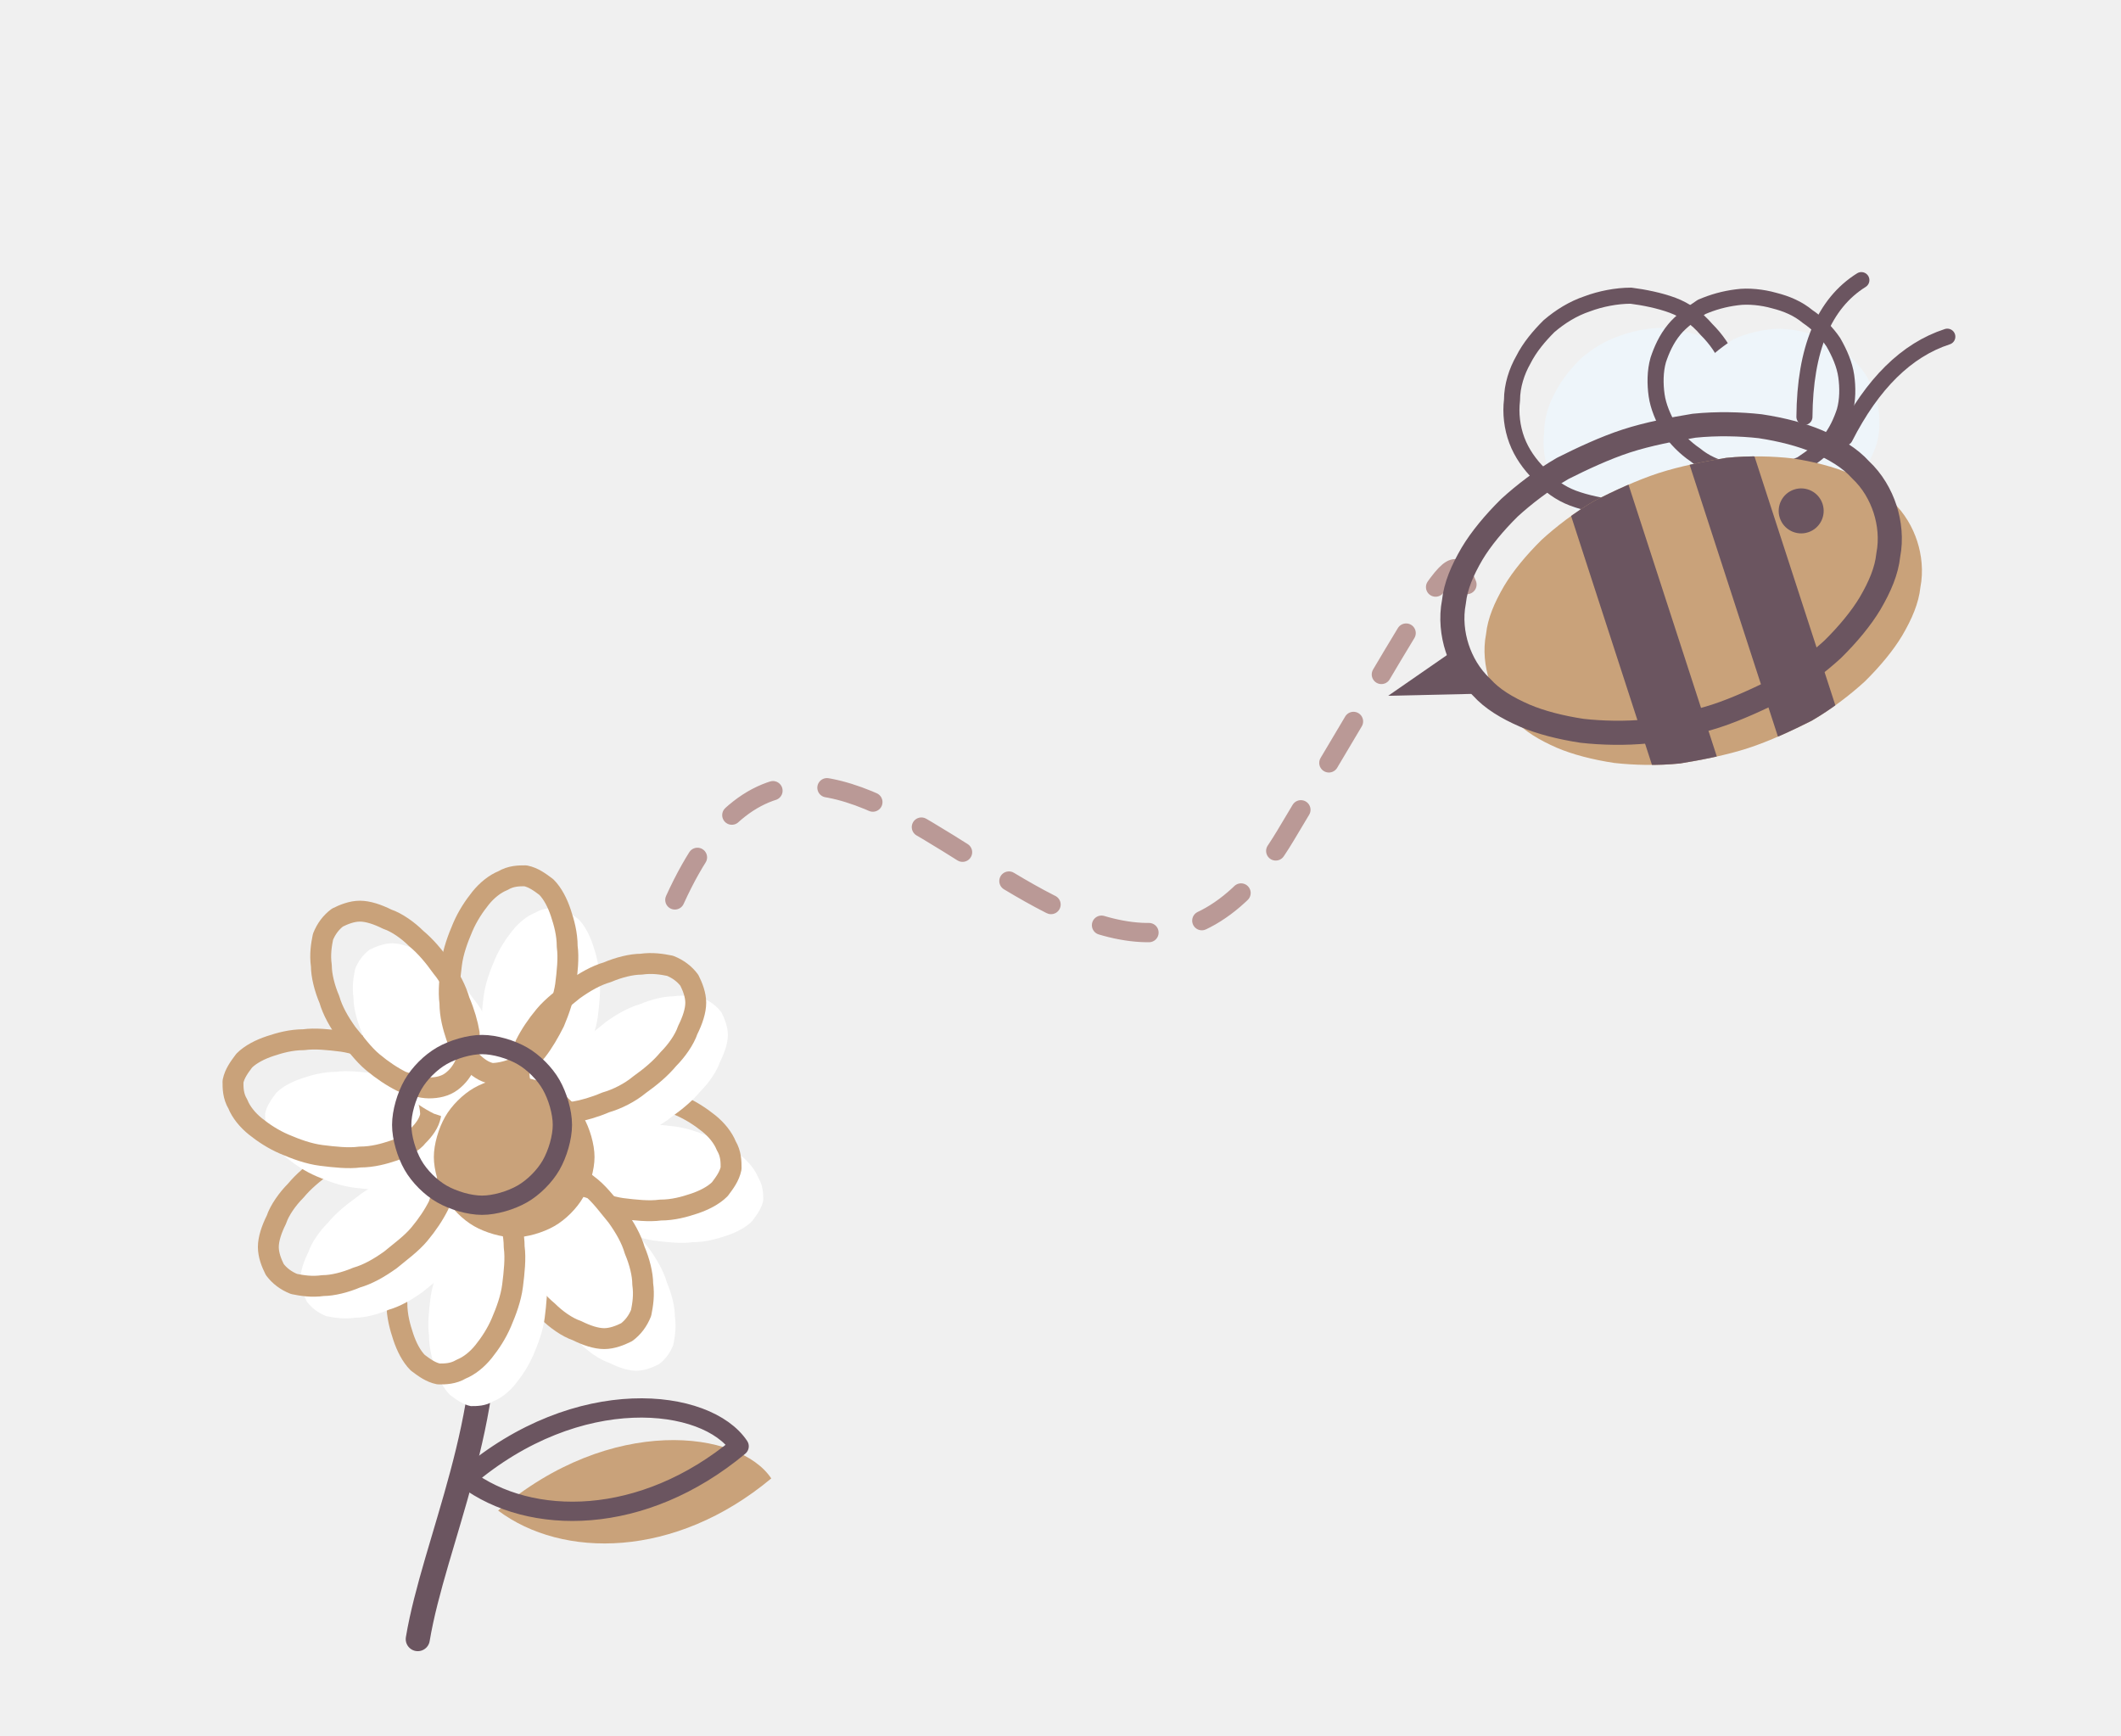
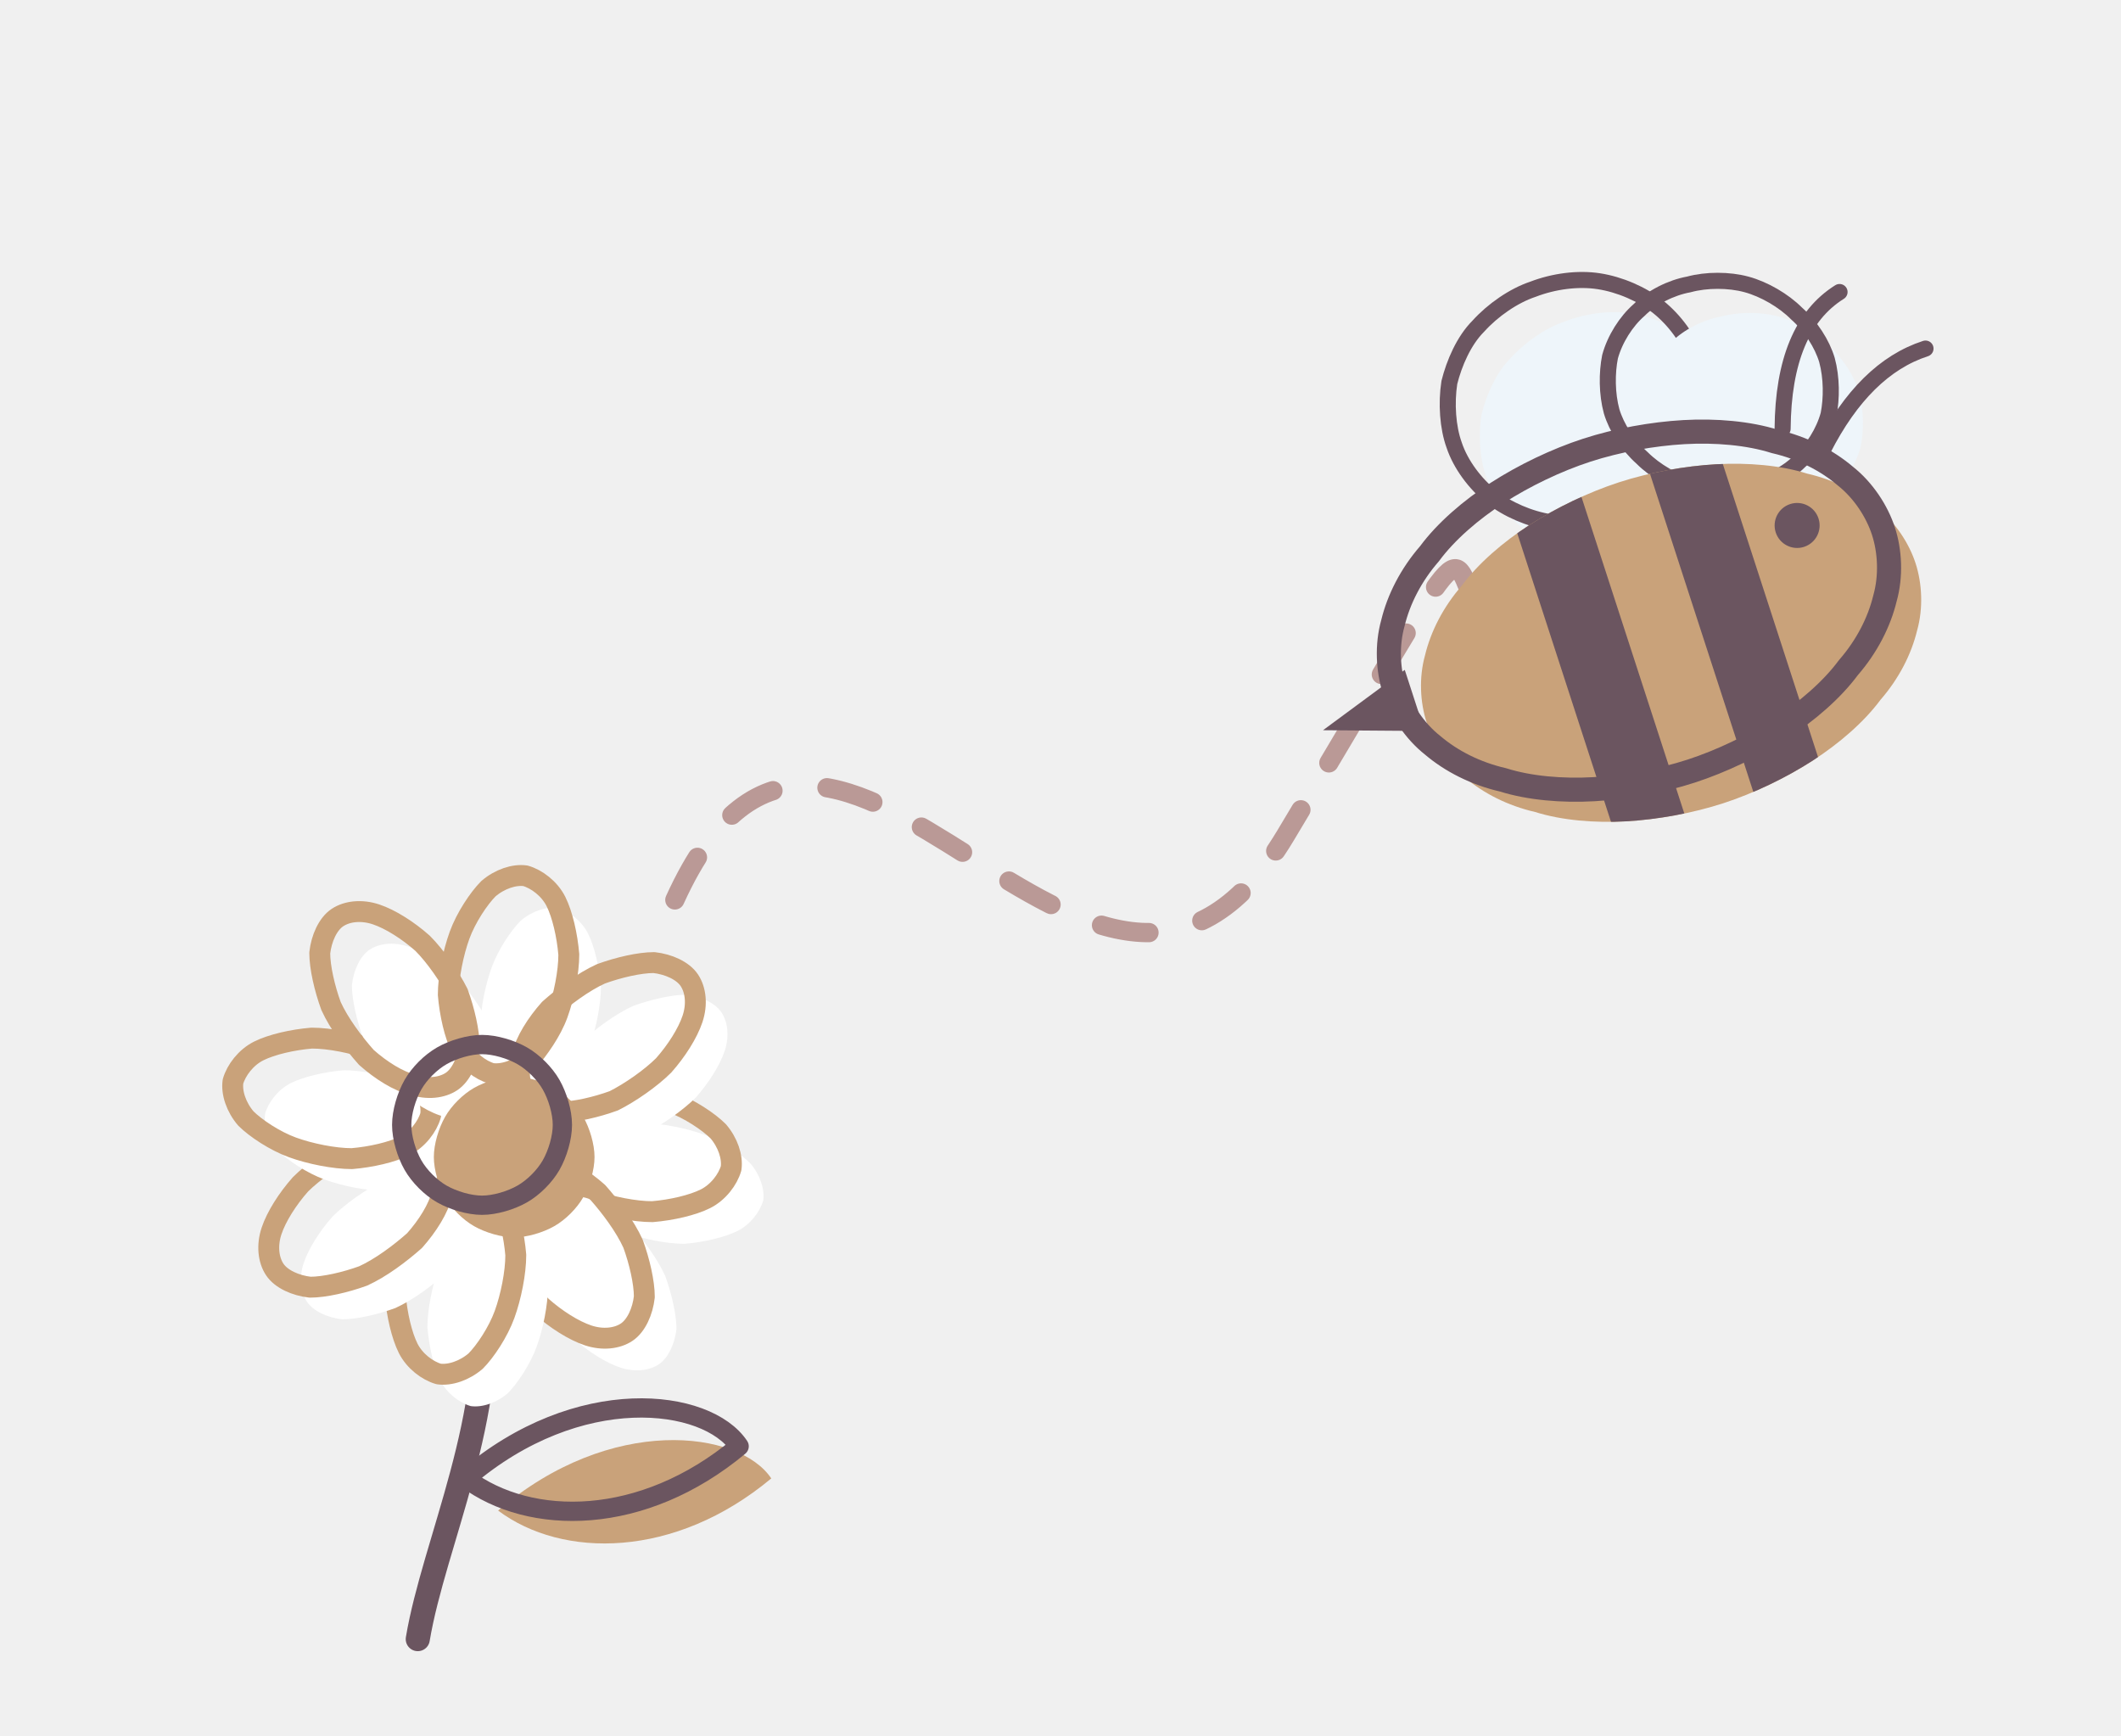
<svg xmlns="http://www.w3.org/2000/svg" viewBox="0 0 132 108" width="132" height="108" fill="none" stroke-linecap="round" stroke-linejoin="round">
  <path d="M42 56C52 34 68 72 80 52S90 34 92 38" fill="none" stroke="#96605A" stroke-width="1.2" stroke-opacity=".6" stroke-dasharray="3 3.4" />
  <path d="M30 80C31 88 27 96 26 102" fill="none" stroke="#6B5560" stroke-width="1.5" />
  <path d="M29 92C36 86 44 87 46 90C40 95 33 95 29 92Z" fill="#C9A27A" transform="translate(2 2)" />
  <path d="M29 92C36 86 44 87 46 90C40 95 33 95 29 92Z" fill="none" stroke="#6B5560" stroke-width="1.2" />
-   <path d="M45.5 72.7 C45.4 73.2 45.1 73.6 44.8 74 C44.4 74.4 43.8 74.7 43.2 74.9 C42.6 75.1 41.9 75.3 41.1 75.3 C40.4 75.4 39.5 75.3 38.7 75.2 C38 75.1 37.1 74.8 36.4 74.5 C35.8 74.2 35.1 73.8 34.6 73.4 C34.1 73 33.7 72.5 33.5 72 C33.3 71.5 33.2 71 33.2 70.6 C33.3 70.1 33.6 69.7 34 69.3 C34.3 68.9 34.9 68.6 35.5 68.4 C36.1 68.2 36.8 68 37.6 68 C38.3 67.9 39.2 68 40 68.1 C40.8 68.2 41.6 68.5 42.3 68.8 C43 69.1 43.6 69.5 44.1 69.9 C44.6 70.3 45 70.8 45.2 71.3 C45.5 71.8 45.5 72.3 45.5 72.7Z" fill="#FFFFFF" transform="translate(2 2)" />
-   <path d="M45.5 72.7 C45.4 73.2 45.1 73.6 44.8 74 C44.4 74.4 43.8 74.7 43.2 74.9 C42.6 75.1 41.9 75.3 41.1 75.3 C40.4 75.4 39.5 75.3 38.7 75.2 C38 75.1 37.1 74.8 36.4 74.5 C35.8 74.2 35.1 73.8 34.6 73.4 C34.1 73 33.7 72.5 33.5 72 C33.3 71.5 33.2 71 33.2 70.6 C33.3 70.1 33.6 69.7 34 69.3 C34.3 68.9 34.9 68.6 35.5 68.4 C36.1 68.2 36.8 68 37.6 68 C38.3 67.9 39.2 68 40 68.1 C40.8 68.2 41.6 68.5 42.3 68.8 C43 69.1 43.6 69.5 44.1 69.9 C44.6 70.3 45 70.8 45.2 71.3 C45.5 71.8 45.5 72.3 45.5 72.7Z" fill="none" stroke="#C9A27A" stroke-width="1.3" />
-   <path d="M39 82.9 C38.6 83.1 38.1 83.3 37.6 83.3 C37.1 83.3 36.5 83.1 35.9 82.8 C35.3 82.6 34.6 82.1 34.1 81.6 C33.5 81.1 33 80.5 32.5 79.8 C32 79.2 31.6 78.4 31.4 77.7 C31.1 77 30.9 76.3 30.8 75.7 C30.8 75 30.9 74.4 31 73.9 C31.2 73.4 31.5 73 31.9 72.7 C32.3 72.4 32.8 72.3 33.3 72.3 C33.8 72.3 34.4 72.5 35 72.7 C35.6 73 36.2 73.4 36.8 73.9 C37.4 74.4 37.9 75.1 38.4 75.7 C38.9 76.4 39.3 77.1 39.5 77.8 C39.8 78.5 40 79.3 40 79.9 C40.1 80.6 40 81.2 39.9 81.7 C39.7 82.2 39.4 82.6 39 82.9Z" fill="#FFFFFF" transform="translate(2 2)" />
-   <path d="M39 82.9 C38.6 83.1 38.1 83.3 37.6 83.3 C37.1 83.3 36.5 83.1 35.9 82.8 C35.3 82.6 34.6 82.1 34.1 81.6 C33.5 81.1 33 80.5 32.5 79.8 C32 79.2 31.6 78.4 31.4 77.7 C31.1 77 30.9 76.3 30.8 75.7 C30.8 75 30.9 74.4 31 73.9 C31.2 73.4 31.5 73 31.9 72.7 C32.3 72.4 32.8 72.3 33.3 72.3 C33.8 72.3 34.4 72.5 35 72.7 C35.6 73 36.2 73.4 36.8 73.9 C37.4 74.4 37.9 75.1 38.4 75.7 C38.9 76.4 39.3 77.1 39.5 77.8 C39.8 78.5 40 79.3 40 79.9 C40.1 80.6 40 81.2 39.9 81.7 C39.7 82.2 39.4 82.6 39 82.9Z" fill="none" stroke="#C9A27A" stroke-width="1.3" />
-   <path d="M27.3 85.5 C26.8 85.4 26.4 85.1 26 84.8 C25.6 84.4 25.3 83.8 25.1 83.2 C24.9 82.6 24.7 81.9 24.7 81.1 C24.6 80.4 24.7 79.5 24.8 78.7 C24.9 78 25.2 77.1 25.5 76.4 C25.8 75.8 26.2 75.1 26.6 74.6 C27 74.1 27.5 73.7 28 73.5 C28.5 73.3 29 73.2 29.4 73.2 C29.9 73.3 30.3 73.6 30.7 74 C31.1 74.3 31.4 74.9 31.6 75.5 C31.8 76.1 32 76.8 32 77.6 C32.1 78.3 32 79.2 31.9 80 C31.8 80.8 31.5 81.6 31.2 82.3 C30.9 83 30.5 83.6 30.1 84.1 C29.7 84.6 29.2 85 28.7 85.2 C28.2 85.5 27.7 85.5 27.3 85.5Z" fill="#FFFFFF" transform="translate(2 2)" />
-   <path d="M27.3 85.5 C26.8 85.4 26.4 85.1 26 84.8 C25.6 84.4 25.3 83.8 25.1 83.2 C24.9 82.6 24.7 81.9 24.7 81.1 C24.6 80.4 24.7 79.5 24.8 78.7 C24.9 78 25.2 77.1 25.5 76.4 C25.8 75.8 26.2 75.1 26.6 74.6 C27 74.1 27.5 73.7 28 73.5 C28.5 73.3 29 73.2 29.4 73.2 C29.9 73.3 30.3 73.6 30.7 74 C31.1 74.3 31.4 74.9 31.6 75.5 C31.8 76.1 32 76.8 32 77.6 C32.1 78.3 32 79.2 31.9 80 C31.8 80.8 31.5 81.6 31.2 82.3 C30.9 83 30.5 83.6 30.1 84.1 C29.7 84.6 29.2 85 28.7 85.2 C28.2 85.5 27.7 85.5 27.3 85.5Z" fill="none" stroke="#C9A27A" stroke-width="1.3" />
-   <path d="M17.1 79 C16.9 78.6 16.7 78.1 16.7 77.6 C16.7 77.1 16.9 76.5 17.2 75.9 C17.4 75.3 17.9 74.6 18.4 74.1 C18.9 73.5 19.5 73 20.2 72.5 C20.8 72 21.6 71.6 22.3 71.4 C23 71.1 23.7 70.9 24.3 70.8 C25 70.8 25.6 70.9 26.1 71 C26.6 71.2 27 71.5 27.3 71.9 C27.6 72.3 27.7 72.8 27.7 73.3 C27.7 73.8 27.5 74.4 27.3 75 C27 75.6 26.6 76.2 26.1 76.8 C25.6 77.4 24.9 77.9 24.3 78.4 C23.6 78.9 22.9 79.3 22.2 79.5 C21.5 79.8 20.7 80 20.1 80 C19.4 80.1 18.8 80 18.3 79.9 C17.8 79.7 17.4 79.4 17.1 79Z" fill="#FFFFFF" transform="translate(2 2)" />
-   <path d="M17.1 79 C16.9 78.6 16.7 78.1 16.7 77.6 C16.7 77.1 16.9 76.5 17.2 75.9 C17.4 75.3 17.9 74.6 18.4 74.1 C18.9 73.5 19.5 73 20.2 72.5 C20.8 72 21.6 71.6 22.3 71.4 C23 71.1 23.7 70.9 24.3 70.8 C25 70.8 25.6 70.9 26.1 71 C26.6 71.2 27 71.5 27.3 71.9 C27.6 72.3 27.7 72.8 27.7 73.3 C27.7 73.8 27.5 74.4 27.3 75 C27 75.6 26.6 76.2 26.1 76.8 C25.6 77.4 24.9 77.9 24.3 78.4 C23.6 78.9 22.9 79.3 22.2 79.5 C21.5 79.8 20.7 80 20.1 80 C19.4 80.1 18.8 80 18.3 79.9 C17.8 79.7 17.4 79.4 17.1 79Z" fill="none" stroke="#C9A27A" stroke-width="1.3" />
-   <path d="M14.5 67.3 C14.6 66.8 14.9 66.4 15.2 66 C15.6 65.6 16.2 65.3 16.8 65.1 C17.4 64.9 18.1 64.7 18.9 64.7 C19.6 64.6 20.5 64.7 21.3 64.8 C22 64.9 22.9 65.2 23.6 65.5 C24.2 65.8 24.9 66.2 25.4 66.6 C25.9 67 26.3 67.5 26.5 68 C26.7 68.5 26.8 69 26.8 69.4 C26.7 69.9 26.4 70.3 26 70.7 C25.7 71.1 25.1 71.4 24.5 71.6 C23.9 71.8 23.2 72 22.4 72 C21.7 72.1 20.8 72 20 71.9 C19.2 71.8 18.4 71.5 17.7 71.2 C17 70.9 16.4 70.5 15.9 70.1 C15.4 69.7 15 69.2 14.8 68.7 C14.5 68.2 14.5 67.7 14.5 67.3Z" fill="#FFFFFF" transform="translate(2 2)" />
-   <path d="M14.5 67.3 C14.6 66.8 14.9 66.4 15.2 66 C15.6 65.6 16.2 65.3 16.8 65.1 C17.4 64.9 18.1 64.7 18.9 64.7 C19.6 64.6 20.5 64.7 21.3 64.8 C22 64.9 22.9 65.2 23.6 65.5 C24.2 65.8 24.9 66.2 25.4 66.6 C25.9 67 26.3 67.5 26.5 68 C26.7 68.5 26.8 69 26.8 69.4 C26.7 69.9 26.4 70.3 26 70.7 C25.7 71.1 25.1 71.4 24.5 71.6 C23.9 71.8 23.2 72 22.4 72 C21.7 72.1 20.8 72 20 71.9 C19.2 71.8 18.4 71.5 17.7 71.2 C17 70.9 16.4 70.5 15.9 70.1 C15.4 69.7 15 69.2 14.8 68.7 C14.5 68.2 14.5 67.7 14.5 67.3Z" fill="none" stroke="#C9A27A" stroke-width="1.3" />
-   <path d="M21 57.1 C21.4 56.9 21.9 56.7 22.4 56.7 C22.9 56.7 23.5 56.9 24.1 57.2 C24.7 57.4 25.4 57.9 25.9 58.4 C26.5 58.9 27 59.5 27.5 60.2 C28 60.8 28.4 61.6 28.6 62.3 C28.9 63 29.1 63.7 29.2 64.3 C29.2 65 29.1 65.6 29 66.1 C28.8 66.6 28.5 67 28.1 67.3 C27.7 67.6 27.2 67.7 26.7 67.7 C26.2 67.7 25.6 67.5 25 67.3 C24.4 67 23.8 66.6 23.2 66.1 C22.6 65.6 22.1 64.9 21.6 64.3 C21.1 63.6 20.7 62.9 20.5 62.2 C20.2 61.5 20 60.7 20 60.1 C19.9 59.4 20 58.8 20.1 58.3 C20.3 57.8 20.6 57.4 21 57.1Z" fill="#FFFFFF" transform="translate(2 2)" />
-   <path d="M21 57.1 C21.4 56.9 21.9 56.7 22.4 56.7 C22.9 56.7 23.5 56.9 24.1 57.2 C24.7 57.4 25.4 57.9 25.9 58.4 C26.5 58.9 27 59.5 27.5 60.2 C28 60.8 28.4 61.6 28.6 62.3 C28.9 63 29.1 63.7 29.2 64.3 C29.2 65 29.1 65.6 29 66.1 C28.8 66.6 28.5 67 28.1 67.3 C27.7 67.6 27.2 67.7 26.7 67.7 C26.2 67.7 25.6 67.5 25 67.3 C24.4 67 23.8 66.6 23.2 66.1 C22.6 65.6 22.1 64.9 21.6 64.3 C21.1 63.6 20.7 62.9 20.5 62.2 C20.2 61.5 20 60.7 20 60.1 C19.9 59.4 20 58.8 20.1 58.3 C20.3 57.8 20.6 57.4 21 57.1Z" fill="none" stroke="#C9A27A" stroke-width="1.3" />
-   <path d="M32.7 54.5 C33.2 54.6 33.6 54.9 34 55.2 C34.4 55.6 34.7 56.2 34.9 56.8 C35.1 57.4 35.3 58.1 35.3 58.9 C35.4 59.6 35.3 60.5 35.2 61.3 C35.1 62 34.8 62.9 34.5 63.6 C34.2 64.2 33.8 64.9 33.4 65.4 C33 65.9 32.5 66.3 32 66.5 C31.5 66.7 31 66.8 30.6 66.8 C30.1 66.7 29.7 66.4 29.3 66 C28.9 65.7 28.6 65.1 28.4 64.5 C28.2 63.9 28 63.2 28 62.4 C27.9 61.7 28 60.8 28.1 60 C28.2 59.2 28.5 58.4 28.8 57.7 C29.1 57 29.5 56.4 29.9 55.9 C30.3 55.4 30.8 55 31.3 54.8 C31.8 54.5 32.3 54.5 32.7 54.5Z" fill="#FFFFFF" transform="translate(2 2)" />
-   <path d="M32.7 54.5 C33.2 54.6 33.6 54.9 34 55.2 C34.4 55.6 34.7 56.2 34.9 56.8 C35.1 57.4 35.3 58.1 35.3 58.9 C35.4 59.6 35.3 60.5 35.2 61.3 C35.1 62 34.8 62.9 34.5 63.6 C34.2 64.2 33.8 64.9 33.4 65.4 C33 65.9 32.5 66.3 32 66.5 C31.5 66.7 31 66.8 30.6 66.8 C30.1 66.7 29.7 66.4 29.3 66 C28.9 65.7 28.6 65.1 28.4 64.5 C28.2 63.9 28 63.2 28 62.4 C27.9 61.7 28 60.8 28.1 60 C28.2 59.2 28.5 58.4 28.8 57.7 C29.1 57 29.5 56.4 29.9 55.9 C30.3 55.4 30.8 55 31.3 54.8 C31.8 54.5 32.3 54.5 32.7 54.5Z" fill="none" stroke="#C9A27A" stroke-width="1.3" />
-   <path d="M42.9 61 C43.1 61.4 43.3 61.9 43.3 62.4 C43.3 62.9 43.1 63.5 42.8 64.1 C42.6 64.7 42.1 65.4 41.6 65.9 C41.1 66.5 40.5 67 39.8 67.5 C39.2 68 38.4 68.4 37.7 68.6 C37 68.9 36.3 69.1 35.7 69.2 C35 69.2 34.4 69.1 33.9 69 C33.4 68.8 33 68.5 32.7 68.1 C32.4 67.7 32.3 67.2 32.3 66.7 C32.3 66.2 32.5 65.6 32.7 65 C33 64.4 33.4 63.8 33.9 63.2 C34.4 62.6 35.1 62.1 35.7 61.6 C36.4 61.1 37.1 60.7 37.8 60.5 C38.5 60.2 39.3 60 39.9 60 C40.6 59.9 41.2 60 41.7 60.1 C42.2 60.3 42.6 60.6 42.9 61Z" fill="#FFFFFF" transform="translate(2 2)" />
-   <path d="M42.9 61 C43.1 61.4 43.3 61.9 43.3 62.4 C43.3 62.9 43.1 63.5 42.8 64.1 C42.6 64.7 42.1 65.4 41.6 65.9 C41.1 66.5 40.5 67 39.8 67.5 C39.2 68 38.4 68.4 37.7 68.6 C37 68.9 36.3 69.1 35.7 69.2 C35 69.2 34.4 69.1 33.9 69 C33.4 68.8 33 68.5 32.7 68.1 C32.4 67.7 32.3 67.2 32.3 66.7 C32.3 66.2 32.5 65.6 32.7 65 C33 64.4 33.4 63.8 33.9 63.2 C34.4 62.6 35.1 62.1 35.7 61.6 C36.4 61.1 37.1 60.7 37.8 60.5 C38.5 60.2 39.3 60 39.9 60 C40.6 59.9 41.2 60 41.7 60.1 C42.2 60.3 42.6 60.6 42.9 61Z" fill="none" stroke="#C9A27A" stroke-width="1.3" />
+   <path d="M45.5 72.7 C45.3 73.4 44.7 74.2 43.9 74.6 C43.1 75 41.8 75.3 40.6 75.4 C39.5 75.4 38 75.1 36.9 74.7 C35.8 74.3 34.7 73.5 34 72.9 C33.4 72.2 33.1 71.3 33.2 70.6 C33.4 69.9 34 69.1 34.8 68.7 C35.6 68.3 36.9 68 38.1 67.9 C39.2 67.9 40.7 68.2 41.8 68.6 C42.9 69 44.1 69.8 44.7 70.4 C45.3 71.1 45.6 72 45.5 72.7Z" fill="#FFFFFF" transform="translate(2 2)" />
+   <path d="M45.5 72.7 C45.3 73.4 44.7 74.2 43.9 74.6 C43.1 75 41.8 75.3 40.6 75.4 C39.5 75.4 38 75.1 36.9 74.7 C35.8 74.3 34.7 73.5 34 72.9 C33.4 72.2 33.1 71.3 33.2 70.6 C33.4 69.9 34 69.1 34.8 68.7 C35.6 68.3 36.9 68 38.1 67.9 C39.2 67.9 40.7 68.2 41.8 68.6 C42.9 69 44.1 69.8 44.7 70.4 C45.3 71.1 45.6 72 45.5 72.7Z" fill="none" stroke="#C9A27A" stroke-width="1.3" />
+   <path d="M39 82.9 C38.4 83.3 37.5 83.4 36.6 83.1 C35.7 82.8 34.6 82.1 33.7 81.3 C32.9 80.5 32 79.2 31.5 78.2 C31.1 77.1 30.8 75.8 30.8 74.9 C30.9 74 31.3 73.1 31.9 72.7 C32.5 72.3 33.4 72.2 34.3 72.5 C35.2 72.7 36.3 73.4 37.2 74.2 C38 75.1 38.9 76.3 39.4 77.4 C39.8 78.5 40.1 79.8 40.1 80.7 C40 81.6 39.6 82.5 39 82.9Z" fill="#FFFFFF" transform="translate(2 2)" />
+   <path d="M39 82.9 C38.4 83.3 37.5 83.4 36.6 83.1 C35.7 82.8 34.6 82.1 33.7 81.3 C32.9 80.5 32 79.2 31.5 78.2 C31.1 77.1 30.8 75.8 30.8 74.9 C30.9 74 31.3 73.1 31.9 72.7 C32.5 72.3 33.4 72.2 34.3 72.5 C35.2 72.7 36.3 73.4 37.2 74.2 C38 75.1 38.9 76.3 39.4 77.4 C39.8 78.5 40.1 79.8 40.1 80.7 C40 81.6 39.6 82.5 39 82.9Z" fill="none" stroke="#C9A27A" stroke-width="1.3" />
+   <path d="M27.3 85.5 C26.6 85.3 25.8 84.7 25.4 83.9 C25 83.1 24.7 81.8 24.6 80.6 C24.6 79.5 24.9 78 25.3 76.9 C25.7 75.8 26.5 74.7 27.1 74 C27.8 73.4 28.7 73.1 29.4 73.2 C30.1 73.4 30.9 74 31.3 74.8 C31.7 75.6 32 76.9 32.1 78.1 C32.1 79.2 31.8 80.7 31.4 81.8 C31 82.9 30.2 84.1 29.6 84.7 C28.9 85.3 28 85.6 27.3 85.5Z" fill="#FFFFFF" transform="translate(2 2)" />
+   <path d="M27.3 85.5 C26.6 85.3 25.8 84.7 25.4 83.9 C25 83.1 24.7 81.8 24.6 80.6 C24.6 79.5 24.9 78 25.3 76.9 C25.7 75.8 26.5 74.7 27.1 74 C27.8 73.4 28.7 73.1 29.4 73.2 C30.1 73.4 30.9 74 31.3 74.8 C31.7 75.6 32 76.9 32.1 78.1 C32.1 79.2 31.8 80.7 31.4 81.8 C31 82.9 30.2 84.1 29.6 84.7 C28.9 85.3 28 85.6 27.3 85.5Z" fill="none" stroke="#C9A27A" stroke-width="1.3" />
+   <path d="M17.1 79 C16.7 78.4 16.6 77.5 16.9 76.6 C17.2 75.7 17.9 74.6 18.7 73.7 C19.5 72.9 20.8 72 21.8 71.5 C22.9 71.1 24.2 70.8 25.1 70.8 C26 70.9 26.9 71.3 27.3 71.9 C27.7 72.5 27.8 73.4 27.5 74.3 C27.3 75.2 26.6 76.3 25.8 77.2 C24.9 78 23.7 78.9 22.6 79.4 C21.5 79.8 20.2 80.1 19.3 80.1 C18.4 80 17.5 79.6 17.1 79Z" fill="#FFFFFF" transform="translate(2 2)" />
+   <path d="M17.1 79 C16.7 78.4 16.6 77.5 16.9 76.6 C17.2 75.7 17.9 74.6 18.7 73.7 C19.5 72.9 20.8 72 21.8 71.5 C22.9 71.1 24.2 70.8 25.1 70.8 C26 70.9 26.9 71.3 27.3 71.9 C27.7 72.5 27.8 73.4 27.5 74.3 C27.3 75.2 26.6 76.3 25.8 77.2 C24.9 78 23.7 78.9 22.6 79.4 C21.5 79.8 20.2 80.1 19.3 80.1 C18.4 80 17.5 79.6 17.1 79Z" fill="none" stroke="#C9A27A" stroke-width="1.3" />
+   <path d="M14.5 67.3 C14.7 66.6 15.3 65.8 16.1 65.4 C16.9 65 18.2 64.7 19.4 64.6 C20.5 64.6 22 64.9 23.1 65.3 C24.2 65.7 25.3 66.5 26 67.1 C26.6 67.8 26.9 68.7 26.8 69.4 C26.6 70.1 26 70.9 25.2 71.3 C24.4 71.7 23.1 72 21.9 72.1 C20.8 72.1 19.3 71.8 18.2 71.4 C17.1 71 15.9 70.2 15.3 69.6 C14.7 68.9 14.4 68 14.5 67.3Z" fill="#FFFFFF" transform="translate(2 2)" />
+   <path d="M14.5 67.3 C14.7 66.6 15.3 65.8 16.1 65.4 C16.9 65 18.2 64.7 19.4 64.6 C20.5 64.6 22 64.9 23.1 65.3 C24.2 65.7 25.3 66.5 26 67.1 C26.6 67.8 26.9 68.7 26.8 69.4 C26.6 70.1 26 70.9 25.2 71.3 C24.4 71.7 23.1 72 21.9 72.1 C20.8 72.1 19.3 71.8 18.2 71.4 C17.1 71 15.9 70.2 15.3 69.6 C14.7 68.9 14.4 68 14.5 67.3Z" fill="none" stroke="#C9A27A" stroke-width="1.3" />
+   <path d="M21 57.1 C21.6 56.7 22.5 56.6 23.4 56.9 C24.3 57.2 25.4 57.9 26.3 58.7 C27.1 59.5 28 60.8 28.5 61.8 C28.9 62.9 29.2 64.2 29.2 65.1 C29.1 66 28.7 66.9 28.1 67.3 C27.5 67.7 26.6 67.8 25.7 67.5 C24.8 67.3 23.7 66.6 22.8 65.8 C22 64.9 21.1 63.7 20.6 62.6 C20.2 61.5 19.9 60.2 19.9 59.3 C20 58.4 20.4 57.5 21 57.1Z" fill="#FFFFFF" transform="translate(2 2)" />
+   <path d="M21 57.1 C21.6 56.7 22.5 56.6 23.4 56.9 C24.3 57.2 25.4 57.9 26.3 58.7 C27.1 59.5 28 60.8 28.5 61.8 C28.9 62.9 29.2 64.2 29.2 65.1 C29.1 66 28.7 66.9 28.1 67.3 C27.5 67.7 26.6 67.8 25.7 67.5 C24.8 67.3 23.7 66.6 22.8 65.8 C22 64.9 21.1 63.7 20.6 62.6 C20.2 61.5 19.9 60.2 19.9 59.3 C20 58.4 20.4 57.5 21 57.1Z" fill="none" stroke="#C9A27A" stroke-width="1.3" />
+   <path d="M32.7 54.5 C33.4 54.7 34.2 55.3 34.6 56.1 C35 56.9 35.3 58.2 35.4 59.4 C35.4 60.5 35.1 62 34.7 63.1 C34.3 64.2 33.5 65.3 32.9 66 C32.2 66.6 31.3 66.9 30.6 66.8 C29.9 66.6 29.1 66 28.7 65.2 C28.3 64.4 28 63.1 27.9 61.9 C27.9 60.8 28.2 59.3 28.6 58.2 C29 57.1 29.8 55.9 30.4 55.3 C31.1 54.7 32 54.4 32.7 54.5Z" fill="#FFFFFF" transform="translate(2 2)" />
+   <path d="M32.7 54.5 C33.4 54.7 34.2 55.3 34.6 56.1 C35 56.9 35.3 58.2 35.4 59.4 C35.4 60.5 35.1 62 34.7 63.1 C34.3 64.2 33.5 65.3 32.9 66 C32.2 66.6 31.3 66.9 30.6 66.8 C29.9 66.6 29.1 66 28.7 65.2 C28.3 64.4 28 63.1 27.9 61.9 C27.9 60.8 28.2 59.3 28.6 58.2 C29 57.1 29.8 55.9 30.4 55.3 C31.1 54.7 32 54.4 32.7 54.5Z" fill="none" stroke="#C9A27A" stroke-width="1.3" />
+   <path d="M42.9 61 C43.3 61.6 43.4 62.5 43.1 63.4 C42.8 64.3 42.1 65.4 41.3 66.3 C40.5 67.1 39.2 68 38.2 68.5 C37.1 68.9 35.8 69.2 34.9 69.2 C34 69.1 33.1 68.7 32.7 68.1 C32.3 67.5 32.2 66.6 32.5 65.7 C32.7 64.8 33.4 63.7 34.2 62.8 C35.1 62 36.3 61.1 37.4 60.6 C38.5 60.2 39.8 59.9 40.7 59.9 C41.6 60 42.5 60.4 42.9 61Z" fill="#FFFFFF" transform="translate(2 2)" />
+   <path d="M42.9 61 C43.3 61.6 43.4 62.5 43.1 63.4 C42.8 64.3 42.1 65.4 41.3 66.3 C40.5 67.1 39.2 68 38.2 68.5 C37.1 68.9 35.8 69.2 34.9 69.2 C34 69.1 33.1 68.7 32.7 68.1 C32.3 67.5 32.2 66.6 32.5 65.7 C32.7 64.8 33.4 63.7 34.2 62.8 C35.1 62 36.3 61.1 37.4 60.6 C38.5 60.2 39.8 59.9 40.7 59.9 C41.6 60 42.5 60.4 42.9 61Z" fill="none" stroke="#C9A27A" stroke-width="1.3" />
  <path d="M35 70 C35 70.8 34.7 71.8 34.3 72.5 C33.9 73.2 33.2 73.9 32.5 74.3 C31.8 74.7 30.8 75 30 75 C29.2 75 28.2 74.7 27.5 74.3 C26.8 73.9 26.1 73.2 25.7 72.5 C25.3 71.8 25 70.8 25 70 C25 69.2 25.3 68.2 25.7 67.5 C26.1 66.8 26.8 66.1 27.5 65.7 C28.2 65.3 29.2 65 30 65 C30.8 65 31.8 65.3 32.5 65.7 C33.2 66.1 33.9 66.8 34.3 67.5 C34.7 68.2 35 69.2 35 70Z" fill="#C9A27A" transform="translate(2 2)" />
  <path d="M35 70 C35 70.8 34.7 71.8 34.3 72.5 C33.9 73.2 33.2 73.9 32.5 74.3 C31.8 74.7 30.8 75 30 75 C29.2 75 28.2 74.7 27.5 74.3 C26.8 73.9 26.1 73.2 25.7 72.5 C25.3 71.8 25 70.8 25 70 C25 69.2 25.3 68.2 25.7 67.5 C26.1 66.8 26.8 66.1 27.5 65.7 C28.2 65.3 29.2 65 30 65 C30.8 65 31.8 65.3 32.5 65.7 C33.2 66.1 33.9 66.8 34.3 67.5 C34.7 68.2 35 69.2 35 70Z" fill="none" stroke="#6B5560" stroke-width="1.2" />
-   <path d="M107.6 22.6 C107.9 23.4 108 24.3 107.9 25.1 C107.9 26 107.6 26.9 107.2 27.6 C106.8 28.4 106.2 29.1 105.6 29.7 C104.9 30.3 104.1 30.8 103.2 31.1 C102.4 31.4 101.4 31.6 100.5 31.6 C99.7 31.5 98.7 31.3 97.9 31 C97.1 30.7 96.4 30.2 95.8 29.5 C95.2 28.9 94.7 28.2 94.4 27.4 C94.1 26.6 94 25.7 94.1 24.9 C94.1 24 94.4 23.1 94.8 22.4 C95.2 21.6 95.8 20.9 96.4 20.3 C97.1 19.7 97.9 19.2 98.8 18.9 C99.6 18.6 100.6 18.4 101.5 18.4 C102.3 18.5 103.3 18.7 104.1 19 C104.9 19.3 105.6 19.8 106.2 20.5 C106.8 21.1 107.3 21.8 107.6 22.6Z" fill="#EEF5FA" transform="translate(2 2)" />
-   <path d="M107.6 22.6 C107.9 23.4 108 24.3 107.9 25.1 C107.9 26 107.6 26.9 107.2 27.6 C106.8 28.4 106.2 29.1 105.6 29.7 C104.9 30.3 104.1 30.8 103.2 31.1 C102.4 31.4 101.4 31.6 100.5 31.6 C99.7 31.5 98.7 31.3 97.9 31 C97.1 30.7 96.4 30.2 95.8 29.5 C95.2 28.9 94.7 28.2 94.4 27.4 C94.1 26.6 94 25.7 94.1 24.9 C94.1 24 94.4 23.1 94.8 22.4 C95.2 21.6 95.8 20.9 96.4 20.3 C97.1 19.7 97.9 19.2 98.8 18.9 C99.6 18.6 100.6 18.4 101.5 18.4 C102.3 18.5 103.3 18.7 104.1 19 C104.9 19.3 105.6 19.8 106.2 20.5 C106.8 21.1 107.3 21.8 107.6 22.6Z" fill="none" stroke="#6B5560" stroke-width="1" />
-   <path d="M114.8 25.6 C114.6 26.2 114.3 26.9 113.8 27.5 C113.4 28 112.7 28.5 112.1 28.9 C111.4 29.2 110.7 29.4 109.9 29.5 C109.2 29.6 108.3 29.5 107.6 29.3 C106.8 29.1 106.1 28.8 105.5 28.3 C104.9 27.9 104.3 27.3 103.9 26.7 C103.5 26 103.2 25.3 103.1 24.6 C103 23.9 103 23.1 103.2 22.4 C103.4 21.8 103.7 21.1 104.2 20.5 C104.6 20 105.3 19.5 105.9 19.1 C106.6 18.8 107.3 18.6 108.1 18.5 C108.8 18.4 109.7 18.5 110.4 18.7 C111.2 18.9 111.9 19.2 112.5 19.7 C113.1 20.1 113.7 20.7 114.1 21.3 C114.5 22 114.8 22.7 114.9 23.4 C115 24.1 115 24.9 114.8 25.6Z" fill="#EEF5FA" transform="translate(2 2)" />
-   <path d="M114.8 25.6 C114.6 26.2 114.3 26.9 113.8 27.5 C113.4 28 112.7 28.5 112.1 28.9 C111.4 29.2 110.7 29.4 109.9 29.5 C109.2 29.6 108.3 29.5 107.6 29.3 C106.8 29.1 106.1 28.8 105.5 28.3 C104.9 27.9 104.3 27.3 103.9 26.7 C103.5 26 103.2 25.3 103.1 24.6 C103 23.9 103 23.1 103.2 22.4 C103.4 21.8 103.7 21.1 104.2 20.5 C104.6 20 105.3 19.5 105.9 19.1 C106.6 18.8 107.3 18.6 108.1 18.5 C108.8 18.4 109.7 18.5 110.4 18.7 C111.2 18.9 111.9 19.2 112.5 19.7 C113.1 20.1 113.7 20.7 114.1 21.3 C114.5 22 114.8 22.7 114.9 23.4 C115 24.1 115 24.9 114.8 25.6Z" fill="none" stroke="#6B5560" stroke-width="1" />
-   <path d="M90 36L85 37.5L90 39Z" fill="#6B5560" transform="translate(0 0) rotate(-18 104 36)" />
+   <path d="M105.5 22.3 C105.9 23.4 106 24.9 105.8 26.2 C105.5 27.4 104.9 28.8 104 29.7 C103.1 30.7 101.8 31.6 100.6 32 C99.3 32.5 97.8 32.7 96.5 32.5 C95.2 32.3 93.8 31.7 92.8 30.9 C91.8 30.1 90.9 28.9 90.5 27.7 C90.1 26.6 90 25.1 90.2 23.8 C90.5 22.6 91.1 21.2 92 20.3 C92.9 19.3 94.2 18.4 95.4 18 C96.7 17.5 98.2 17.3 99.5 17.5 C100.8 17.7 102.2 18.3 103.2 19.1 C104.2 19.9 105.1 21.1 105.5 22.3Z" fill="#EEF5FA" transform="translate(2 2)" />
+   <path d="M105.5 22.3 C105.9 23.4 106 24.9 105.8 26.2 C105.5 27.4 104.9 28.8 104 29.7 C103.1 30.7 101.8 31.6 100.6 32 C99.3 32.5 97.8 32.7 96.5 32.5 C95.2 32.3 93.8 31.7 92.8 30.9 C91.8 30.1 90.9 28.9 90.5 27.7 C90.1 26.6 90 25.1 90.2 23.8 C90.5 22.6 91.1 21.2 92 20.3 C92.9 19.3 94.2 18.4 95.4 18 C96.7 17.5 98.2 17.3 99.5 17.5 C100.8 17.7 102.2 18.3 103.2 19.1 C104.2 19.9 105.1 21.1 105.5 22.3Z" fill="none" stroke="#6B5560" stroke-width="1" />
+   <path d="M113.8 25.8 C113.5 26.9 112.8 28 112 28.7 C111.2 29.5 110 30.1 108.9 30.3 C107.8 30.6 106.4 30.6 105.3 30.3 C104.2 30 103 29.3 102.2 28.5 C101.3 27.7 100.6 26.6 100.3 25.6 C100 24.5 100 23.2 100.2 22.2 C100.5 21.1 101.2 20 102 19.3 C102.8 18.5 104 17.9 105.1 17.7 C106.2 17.4 107.6 17.4 108.7 17.7 C109.8 18 111 18.7 111.8 19.5 C112.7 20.3 113.4 21.4 113.7 22.4 C114 23.5 114 24.8 113.8 25.8Z" fill="#EEF5FA" transform="translate(2 2)" />
+   <path d="M113.8 25.8 C113.5 26.9 112.8 28 112 28.7 C111.2 29.5 110 30.1 108.9 30.3 C107.8 30.6 106.4 30.6 105.3 30.3 C104.2 30 103 29.3 102.2 28.5 C101.3 27.7 100.6 26.6 100.3 25.6 C100 24.5 100 23.2 100.2 22.2 C100.5 21.1 101.2 20 102 19.3 C102.8 18.5 104 17.9 105.1 17.7 C106.2 17.4 107.6 17.4 108.7 17.7 C109.8 18 111 18.7 111.8 19.5 C112.7 20.3 113.4 21.4 113.7 22.4 C114 23.5 114 24.8 113.8 25.8Z" fill="none" stroke="#6B5560" stroke-width="1" />
+   <path d="M87 37L81 39L87 41Z" fill="#6B5560" transform="translate(0 0) rotate(-18 102 38)" />
  <defs>
    <clipPath id="b">
-       <path d="M118 36 C118 36.9 117.8 37.9 117.3 38.8 C116.9 39.7 116.2 40.5 115.3 41.3 C114.5 42 113.4 42.7 112.2 43.3 C111.1 43.8 109.7 44.3 108.3 44.6 C107 44.8 105.4 45 104 45 C102.6 45 101 44.8 99.7 44.6 C98.3 44.3 96.9 43.8 95.8 43.3 C94.6 42.7 93.5 42 92.7 41.3 C91.8 40.5 91.1 39.7 90.7 38.8 C90.2 37.9 90 36.9 90 36 C90 35.1 90.2 34.1 90.7 33.2 C91.1 32.3 91.8 31.5 92.7 30.7 C93.5 30 94.6 29.3 95.8 28.7 C96.9 28.2 98.3 27.7 99.7 27.4 C101 27.2 102.6 27 104 27 C105.4 27 107 27.2 108.3 27.4 C109.7 27.7 111.1 28.2 112.2 28.7 C113.4 29.3 114.5 30 115.3 30.7 C116.2 31.5 116.9 32.3 117.3 33.2 C117.8 34.1 118 35.1 118 36Z" transform="translate(2 2) rotate(-18 104 36)" />
+       <path d="M118 38 C118 39.3 117.6 40.8 116.8 42 C116 43.3 114.8 44.5 113.3 45.4 C111.9 46.4 110 47.2 108.1 47.7 C106.2 48.2 104 48.5 102 48.5 C100 48.5 97.8 48.2 95.9 47.7 C94 47.2 92.1 46.4 90.7 45.4 C89.2 44.5 88 43.3 87.2 42 C86.4 40.8 86 39.3 86 38 C86 36.7 86.4 35.2 87.2 34 C88 32.7 89.2 31.5 90.7 30.6 C92.1 29.6 94 28.8 95.9 28.3 C97.8 27.8 100 27.5 102 27.5 C104 27.5 106.2 27.8 108.1 28.3 C110 28.8 111.9 29.6 113.3 30.6 C114.8 31.5 116 32.7 116.8 34 C117.6 35.2 118 36.7 118 38Z" transform="translate(2 2) rotate(-18 102 38)" />
    </clipPath>
  </defs>
-   <path d="M118 36 C118 36.9 117.8 37.9 117.3 38.8 C116.9 39.7 116.2 40.5 115.3 41.3 C114.5 42 113.4 42.7 112.2 43.3 C111.1 43.8 109.7 44.3 108.3 44.6 C107 44.8 105.4 45 104 45 C102.6 45 101 44.8 99.7 44.6 C98.3 44.3 96.9 43.8 95.8 43.3 C94.6 42.7 93.5 42 92.7 41.3 C91.8 40.5 91.1 39.7 90.7 38.8 C90.2 37.9 90 36.9 90 36 C90 35.1 90.2 34.1 90.7 33.2 C91.1 32.3 91.8 31.5 92.7 30.7 C93.5 30 94.6 29.3 95.8 28.7 C96.9 28.2 98.3 27.7 99.7 27.4 C101 27.2 102.6 27 104 27 C105.4 27 107 27.2 108.3 27.4 C109.7 27.7 111.1 28.2 112.2 28.7 C113.4 29.3 114.5 30 115.3 30.7 C116.2 31.5 116.9 32.3 117.3 33.2 C117.8 34.1 118 35.1 118 36Z" fill="#C9A27A" transform="translate(2 2) rotate(-18 104 36)" />
+   <path d="M118 38 C118 39.3 117.6 40.8 116.8 42 C116 43.3 114.8 44.5 113.3 45.4 C111.9 46.4 110 47.2 108.1 47.7 C106.2 48.2 104 48.5 102 48.5 C100 48.5 97.8 48.2 95.9 47.7 C94 47.2 92.1 46.4 90.7 45.4 C89.2 44.5 88 43.3 87.2 42 C86.4 40.8 86 39.3 86 38 C86 36.7 86.4 35.2 87.2 34 C88 32.7 89.2 31.5 90.7 30.6 C92.1 29.6 94 28.8 95.9 28.3 C97.8 27.8 100 27.5 102 27.5 C104 27.5 106.2 27.8 108.1 28.3 C110 28.8 111.9 29.6 113.3 30.6 C114.8 31.5 116 32.7 116.8 34 C117.6 35.2 118 36.7 118 38Z" fill="#C9A27A" transform="translate(2 2) rotate(-18 102 38)" />
  <g clip-path="url(#b)">
-     <path d="M98 24h4v26h-4zM106 24h4v26h-4z" fill="#6B5560" transform="translate(2 2) rotate(-18 104 36)" />
+     <path d="M95 26h4.5v26h-4.5zM104 26h4.5v26h-4.5z" fill="#6B5560" transform="translate(2 2) rotate(-18 102 38)" />
  </g>
-   <path d="M118 36 C118 36.9 117.8 37.9 117.3 38.8 C116.9 39.7 116.2 40.5 115.3 41.3 C114.5 42 113.4 42.7 112.2 43.3 C111.1 43.8 109.7 44.3 108.3 44.6 C107 44.8 105.4 45 104 45 C102.6 45 101 44.8 99.7 44.6 C98.3 44.3 96.9 43.8 95.8 43.3 C94.6 42.7 93.5 42 92.7 41.3 C91.8 40.5 91.1 39.7 90.7 38.8 C90.2 37.9 90 36.9 90 36 C90 35.1 90.2 34.1 90.7 33.2 C91.1 32.3 91.8 31.5 92.7 30.7 C93.5 30 94.6 29.3 95.8 28.7 C96.9 28.2 98.3 27.7 99.7 27.4 C101 27.2 102.6 27 104 27 C105.4 27 107 27.2 108.3 27.4 C109.7 27.7 111.1 28.2 112.2 28.7 C113.4 29.3 114.5 30 115.3 30.7 C116.2 31.5 116.9 32.3 117.3 33.2 C117.8 34.1 118 35.1 118 36Z" stroke="#6B5560" stroke-width="1.5" transform="rotate(-18 104 36)" />
-   <circle cx="113" cy="34.5" r="1.4" fill="#6B5560" transform="rotate(-18 104 36)" />
-   <path d="M115 29Q117 23 121 22" fill="none" stroke="#6B5560" stroke-width="1" transform="rotate(-18 104 36)" />
-   <path d="M117 31Q121 27 125 27" fill="none" stroke="#6B5560" stroke-width="1" transform="rotate(-18 104 36)" />
+   <path d="M118 38 C118 39.3 117.6 40.8 116.8 42 C116 43.3 114.8 44.5 113.3 45.4 C111.9 46.4 110 47.2 108.1 47.7 C106.2 48.2 104 48.5 102 48.5 C100 48.5 97.8 48.2 95.9 47.7 C94 47.2 92.1 46.4 90.7 45.4 C89.2 44.5 88 43.3 87.2 42 C86.4 40.8 86 39.3 86 38 C86 36.7 86.4 35.2 87.2 34 C88 32.7 89.2 31.5 90.7 30.6 C92.1 29.6 94 28.8 95.9 28.3 C97.8 27.8 100 27.5 102 27.5 C104 27.5 106.2 27.8 108.1 28.3 C110 28.8 111.9 29.6 113.3 30.6 C114.8 31.5 116 32.7 116.8 34 C117.6 35.2 118 36.7 118 38Z" stroke="#6B5560" stroke-width="1.5" transform="rotate(-18 102 38)" />
+   <circle cx="113" cy="36" r="1.4" fill="#6B5560" transform="rotate(-18 102 38)" />
+   <path d="M114 30Q116 24 120 23" fill="none" stroke="#6B5560" stroke-width="1" transform="rotate(-18 102 38)" />
+   <path d="M116 32Q120 28 124 28" fill="none" stroke="#6B5560" stroke-width="1" transform="rotate(-18 102 38)" />
</svg>
